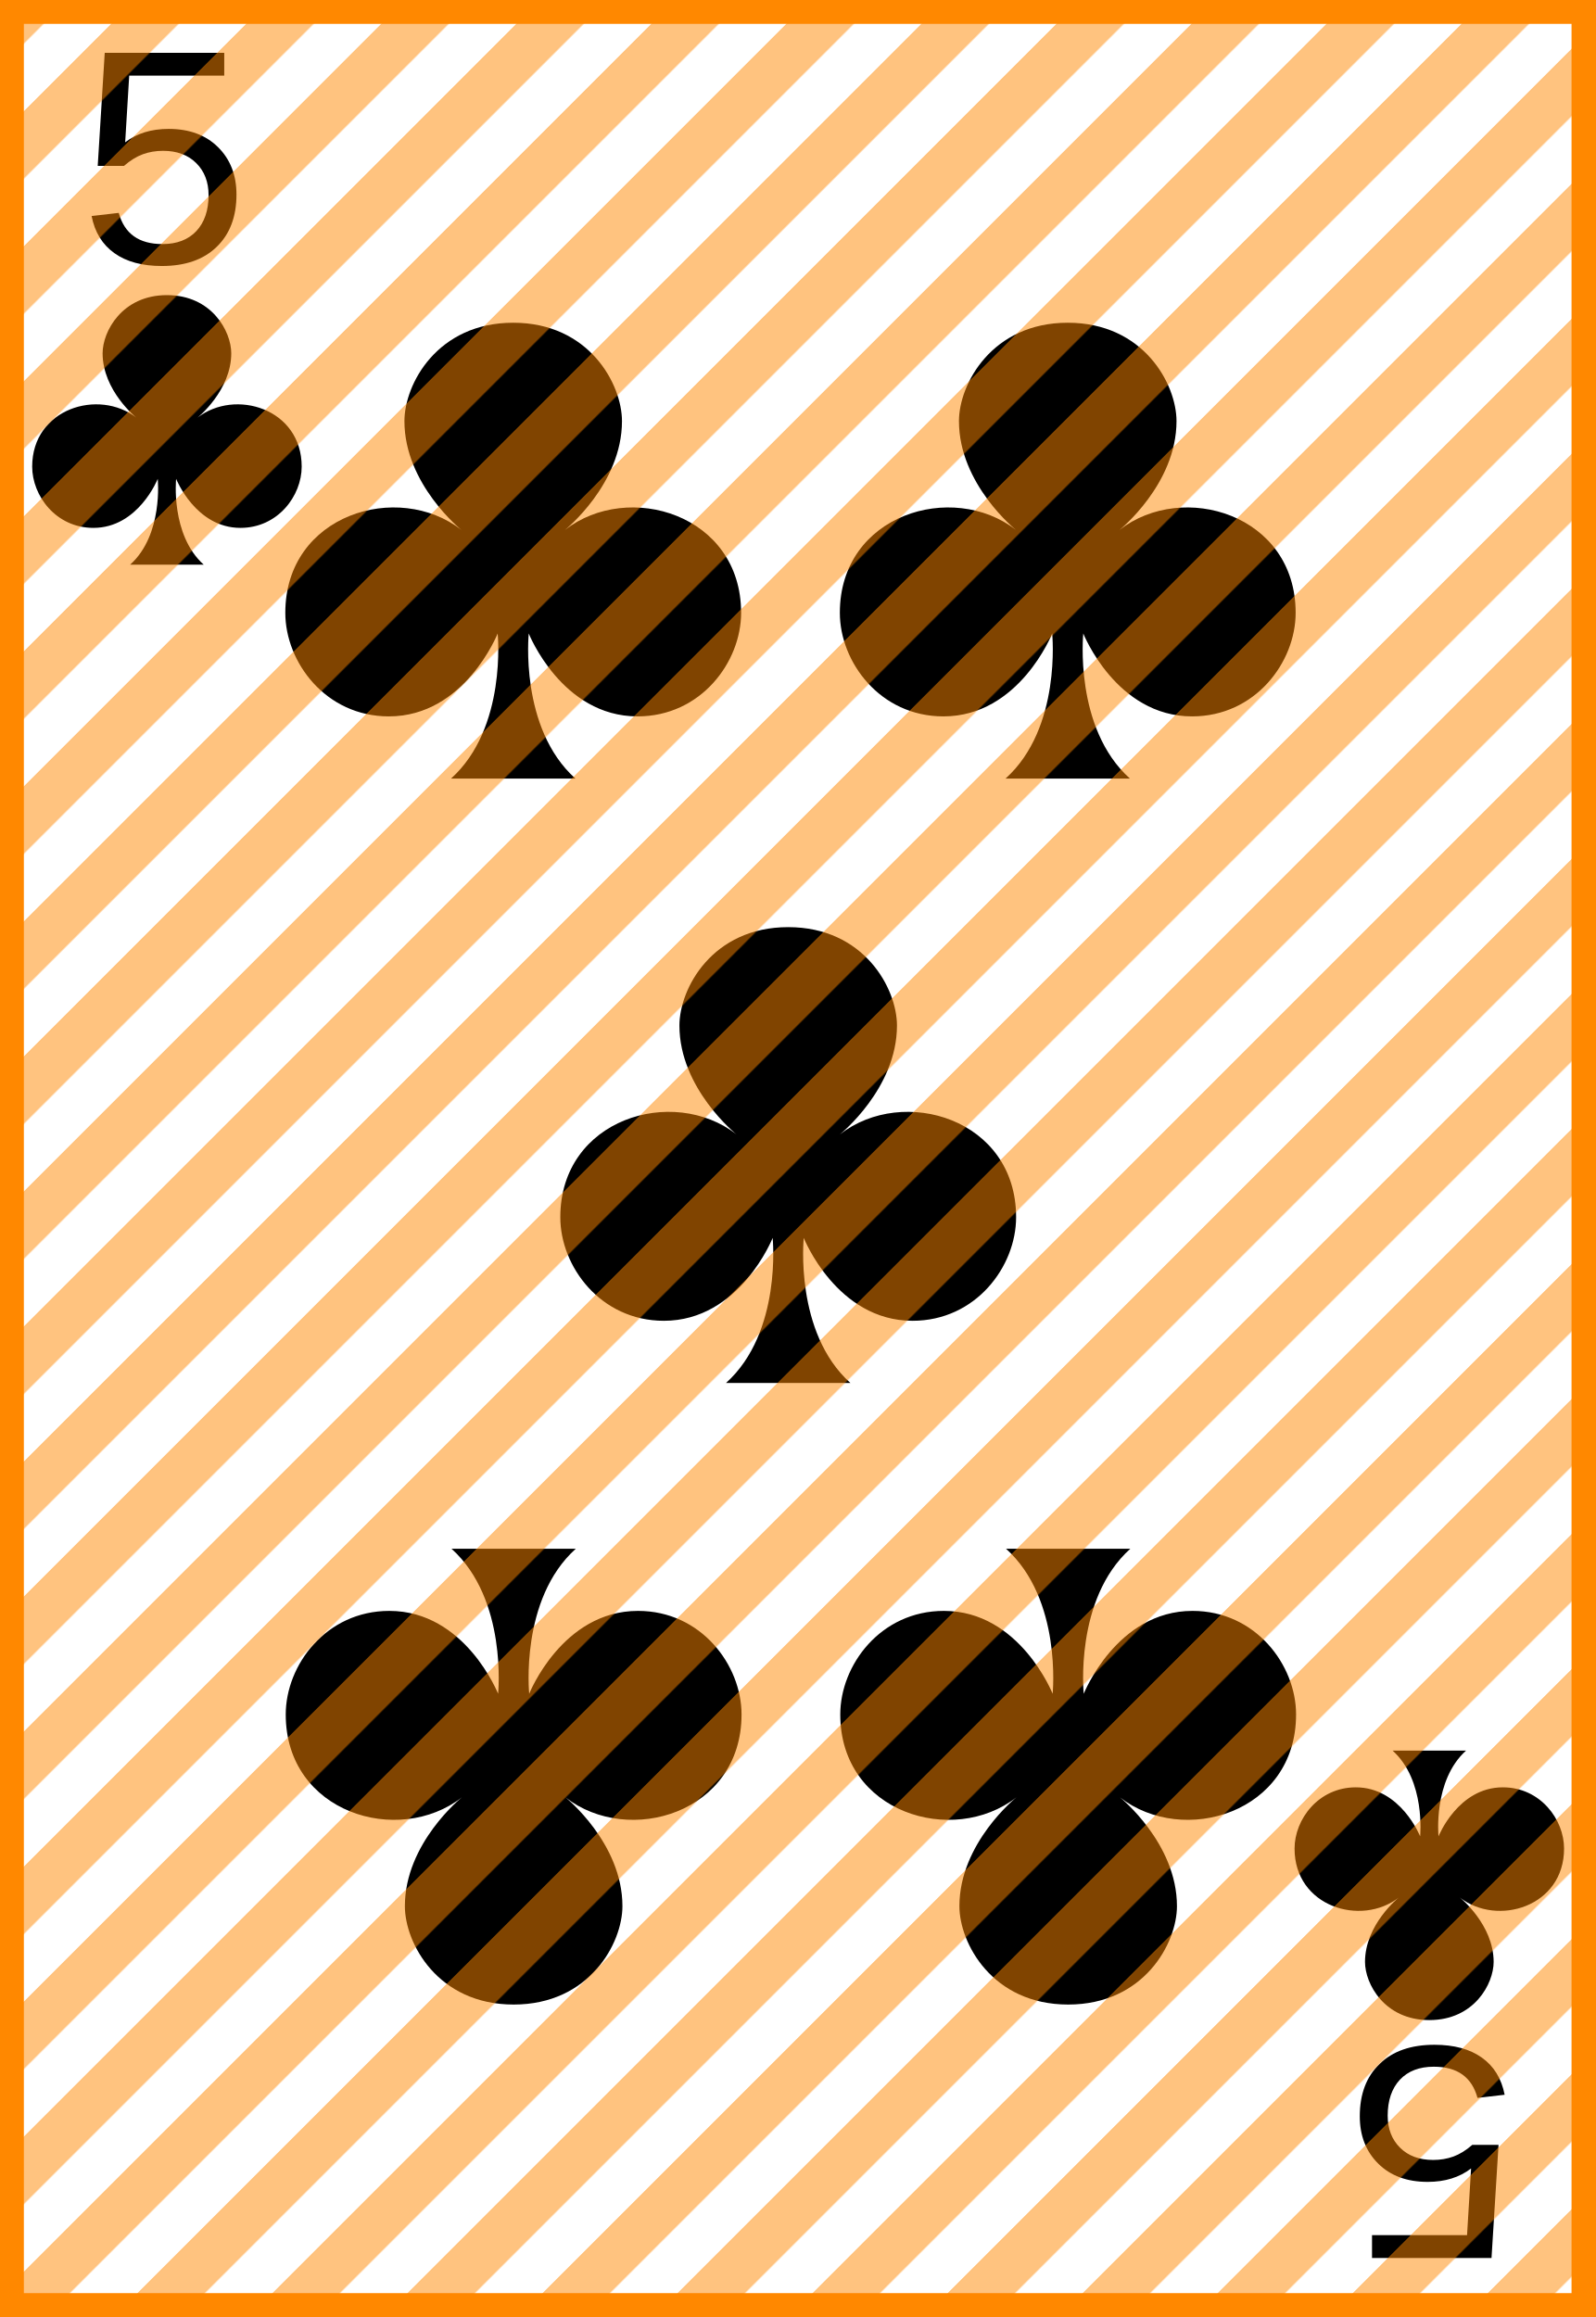
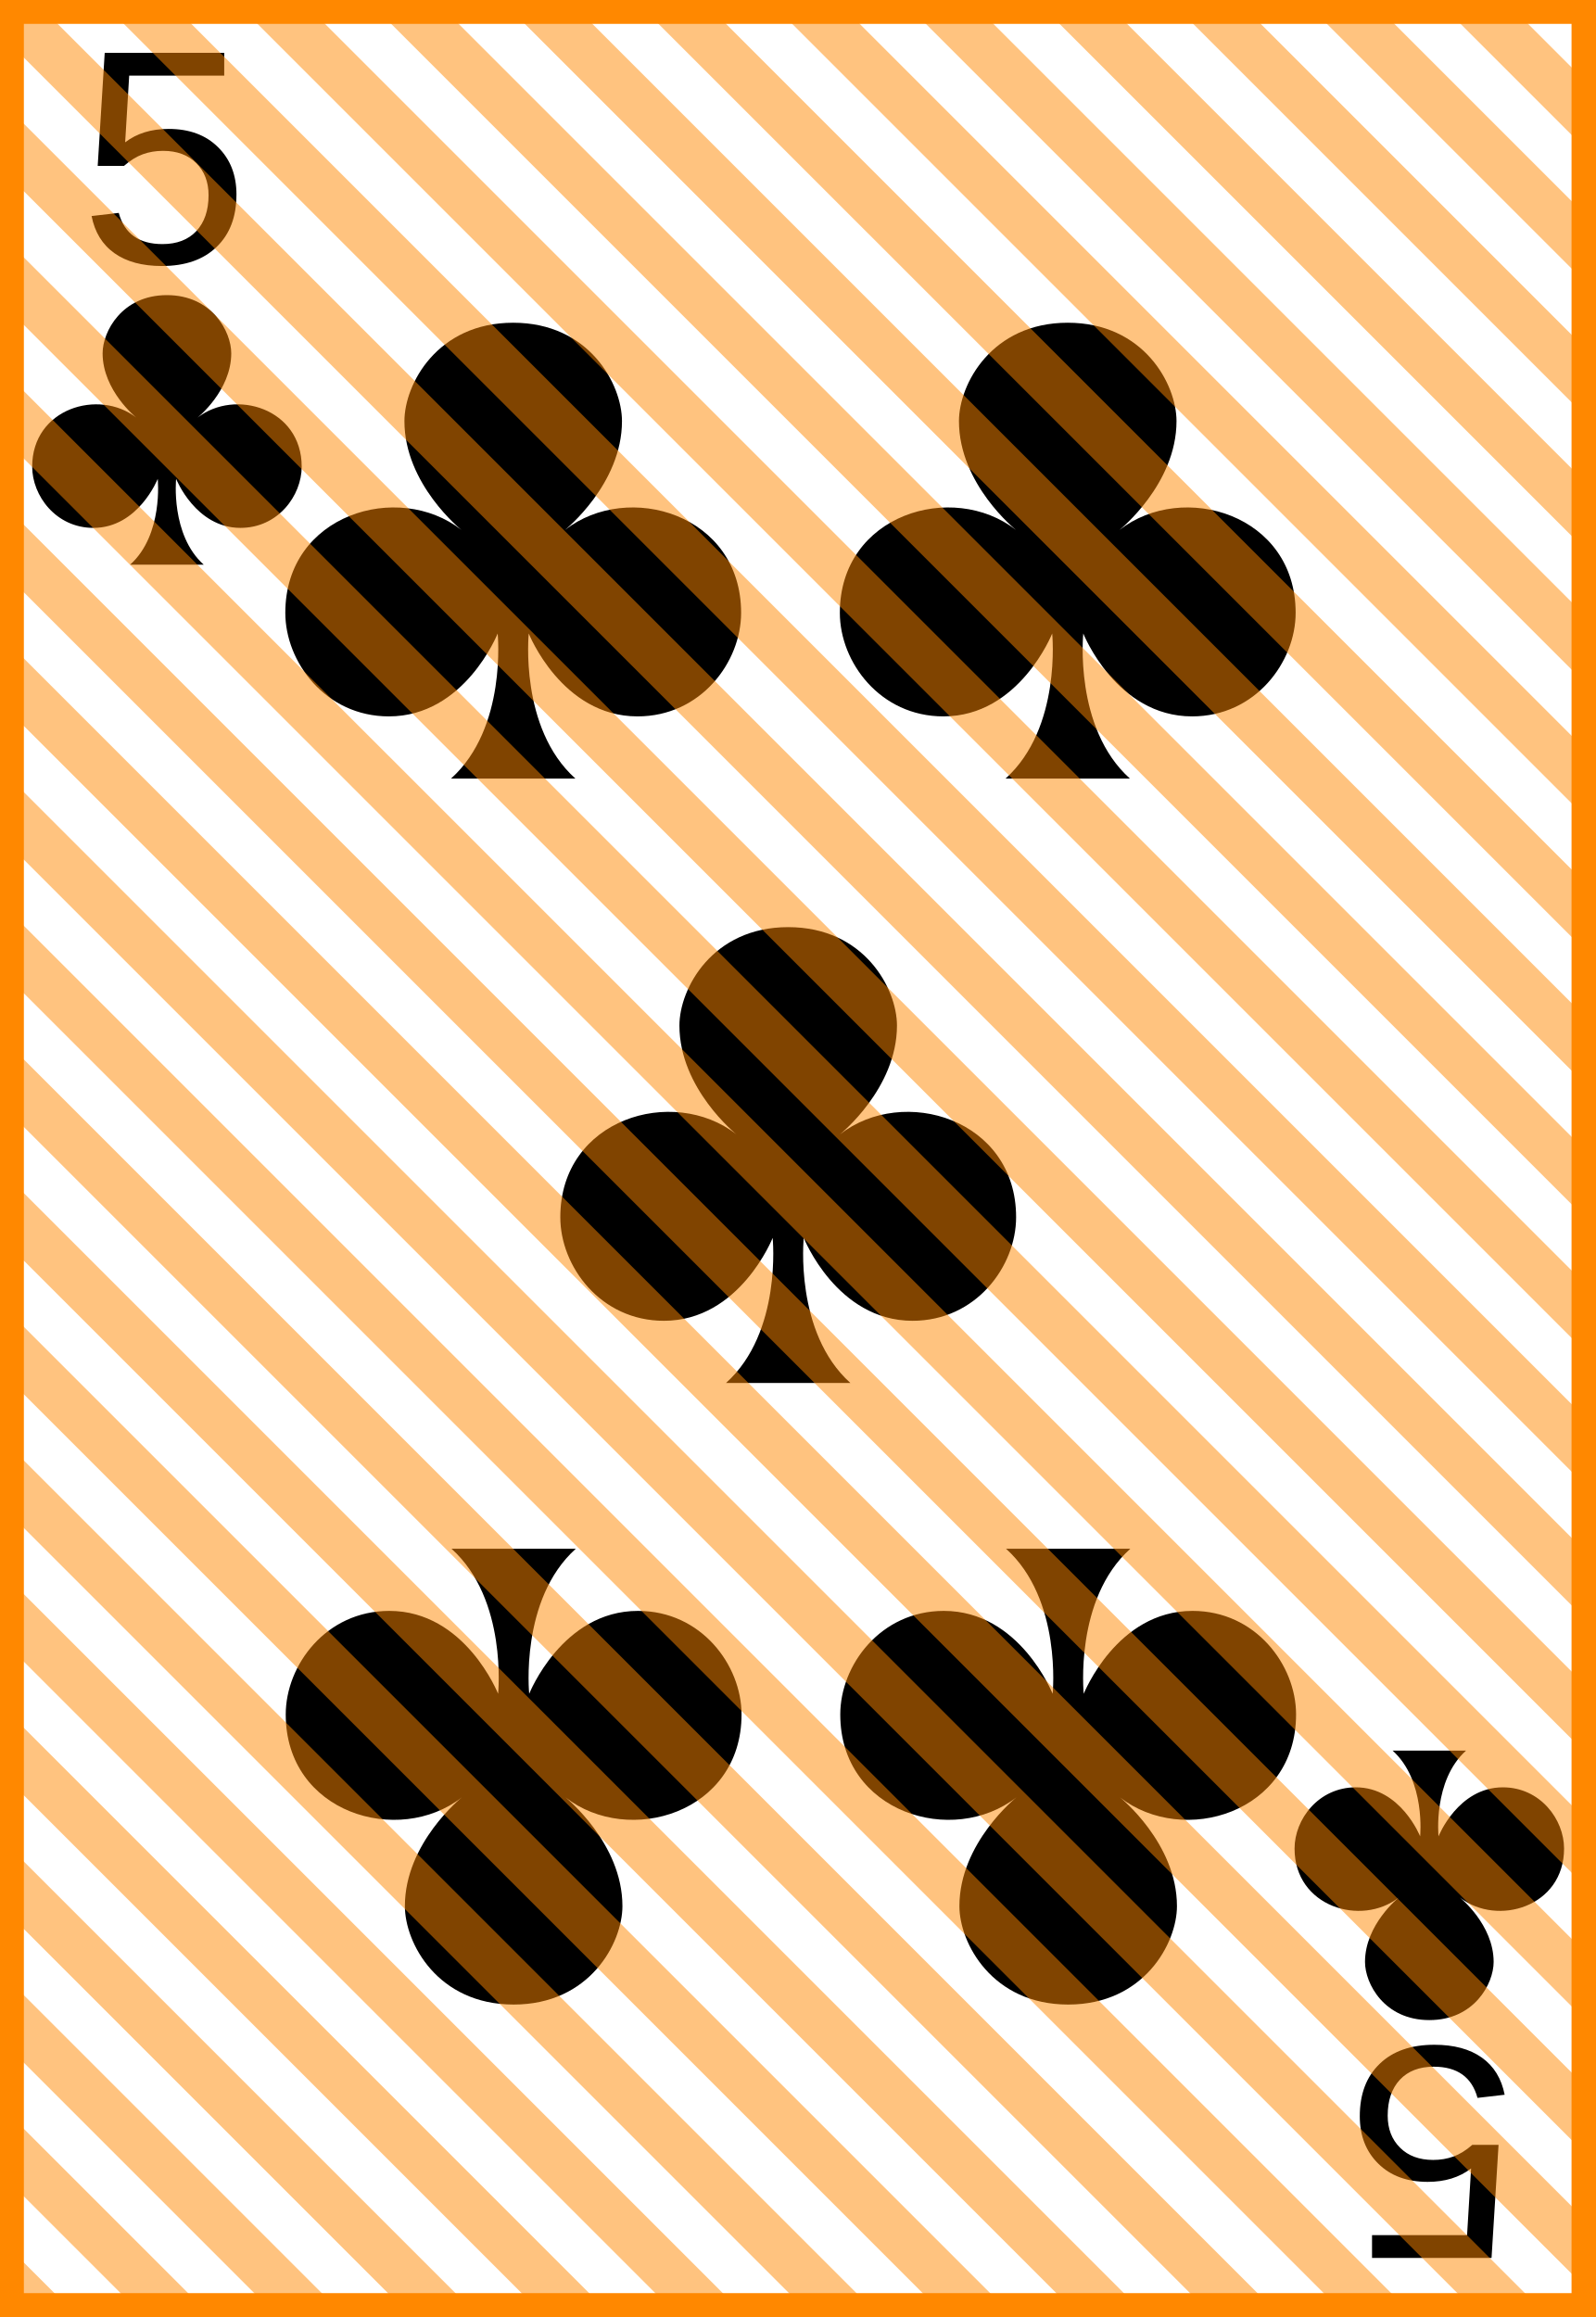
- <svg xmlns="http://www.w3.org/2000/svg" xml:space="preserve" width="222.783" height="323.556" viewBox="0 0 167.087 242.667">
-   <defs>
-     <pattern id="a" width="10" height="10" patternTransform="rotate(45)" patternUnits="userSpaceOnUse">
-       <path stroke="#f80" stroke-width="10" d="M0 0v10" opacity=".5" />
-     </pattern>
-   </defs>
-   <g style="fill-rule:nonzero;clip-rule:nonzero;stroke:#000;stroke-miterlimit:4">
-     <path d="M166.837 235.548c0 3.777-3.087 6.869-6.871 6.869H7.11c-3.775 0-6.861-3.092-6.861-6.87V7.12C.25 3.343 3.336.25 7.11.25h152.856c3.784 0 6.87 3.093 6.87 6.87z" style="fill:#fff;stroke-width:.5" />
+ <svg xmlns="http://www.w3.org/2000/svg" xml:space="preserve" width="222.783" height="323.556" viewBox="0 0 167.087 242.667" version="1.1" id="svg36">
+   <defs id="defs36" />
+   <g style="fill-rule:nonzero;clip-rule:nonzero;stroke:#000;stroke-miterlimit:4" id="g1">
+     <path d="M166.837 235.548c0 3.777-3.087 6.869-6.871 6.869H7.11c-3.775 0-6.861-3.092-6.861-6.87V7.12C.25 3.343 3.336.25 7.11.25h152.856c3.784 0 6.87 3.093 6.87 6.87z" style="fill:#fff;stroke-width:.5" id="path1" />
  </g>
-   <text xml:space="preserve" x="8.311" y="27.548" style="font-size:32px;font-style:normal;font-weight:400;line-height:125%;letter-spacing:0;word-spacing:0;fill:#000;fill-opacity:1;stroke:none;font-family:Bitstream Vera Sans">
-     <tspan x="8.311" y="27.548" style="font-style:normal;font-variant:normal;font-weight:400;font-stretch:normal;font-family:Arial;-inkscape-font-specification:Arial">5</tspan>
-   </text>
-   <path d="M50.291 22.698s2.375-1.9 2.375-4.534c0-1.542-1.369-4.102-4.534-4.102s-4.534 2.561-4.534 4.102c0 2.634 2.375 4.534 2.375 4.534-2.638-2.055-7.34-.652-7.34 3.455 0 2.056 1.68 4.318 4.317 4.318 3.165 0 4.534-3.455 4.534-3.455s.402 3.938-1.943 6.046h5.182c-2.345-2.107-1.943-6.046-1.943-6.046s1.37 3.455 4.534 3.455c2.64 0 4.318-2.263 4.318-4.318 0-4.107-4.703-5.51-7.34-3.455" style="fill:#000" transform="translate(-54.025 10.018)scale(1.48565)" />
-   <text xml:space="preserve" x="-158.864" y="-214.467" style="font-size:32px;font-style:normal;font-weight:400;line-height:125%;letter-spacing:0;word-spacing:0;fill:#000;fill-opacity:1;stroke:none;font-family:Bitstream Vera Sans" transform="scale(-1)">
-     <tspan x="-158.864" y="-214.467" style="font-style:normal;font-variant:normal;font-weight:400;font-stretch:normal;font-family:Arial;-inkscape-font-specification:Arial">5</tspan>
-   </text>
-   <path d="M50.291 22.698s2.375-1.9 2.375-4.534c0-1.542-1.369-4.102-4.534-4.102s-4.534 2.561-4.534 4.102c0 2.634 2.375 4.534 2.375 4.534-2.638-2.055-7.34-.652-7.34 3.455 0 2.056 1.68 4.318 4.317 4.318 3.165 0 4.534-3.455 4.534-3.455s.402 3.938-1.943 6.046h5.182c-2.345-2.107-1.943-6.046-1.943-6.046s1.37 3.455 4.534 3.455c2.64 0 4.318-2.263 4.318-4.318 0-4.107-4.703-5.51-7.34-3.455" style="fill:#000" transform="translate(221.2 232.462)scale(-1.48565)" />
-   <path d="M50.291 22.698s2.375-1.9 2.375-4.534c0-1.542-1.369-4.102-4.534-4.102s-4.534 2.561-4.534 4.102c0 2.634 2.375 4.534 2.375 4.534-2.638-2.055-7.34-.652-7.34 3.455 0 2.056 1.68 4.318 4.317 4.318 3.165 0 4.534-3.455 4.534-3.455s.402 3.938-1.943 6.046h5.182c-2.345-2.107-1.943-6.046-1.943-6.046s1.37 3.455 4.534 3.455c2.64 0 4.318-2.263 4.318-4.318 0-4.107-4.703-5.51-7.34-3.455" style="fill:#000" transform="translate(-67.188 -1.531)scale(2.51258)" />
-   <path d="M50.291 22.698s2.375-1.9 2.375-4.534c0-1.542-1.369-4.102-4.534-4.102s-4.534 2.561-4.534 4.102c0 2.634 2.375 4.534 2.375 4.534-2.638-2.055-7.34-.652-7.34 3.455 0 2.056 1.68 4.318 4.317 4.318 3.165 0 4.534-3.455 4.534-3.455s.402 3.938-1.943 6.046h5.182c-2.345-2.107-1.943-6.046-1.943-6.046s1.37 3.455 4.534 3.455c2.64 0 4.318-2.263 4.318-4.318 0-4.107-4.703-5.51-7.34-3.455" style="fill:#000" transform="translate(174.73 245.275)scale(-2.51258)" />
-   <path d="M50.291 22.698s2.375-1.9 2.375-4.534c0-1.542-1.369-4.102-4.534-4.102s-4.534 2.561-4.534 4.102c0 2.634 2.375 4.534 2.375 4.534-2.638-2.055-7.34-.652-7.34 3.455 0 2.056 1.68 4.318 4.317 4.318 3.165 0 4.534-3.455 4.534-3.455s.402 3.938-1.943 6.046h5.182c-2.345-2.107-1.943-6.046-1.943-6.046s1.37 3.455 4.534 3.455c2.64 0 4.318-2.263 4.318-4.318 0-4.107-4.703-5.51-7.34-3.455" style="fill:#000" transform="translate(-9.112 -1.531)scale(2.51258)" />
-   <path d="M50.291 22.698s2.375-1.9 2.375-4.534c0-1.542-1.369-4.102-4.534-4.102s-4.534 2.561-4.534 4.102c0 2.634 2.375 4.534 2.375 4.534-2.638-2.055-7.34-.652-7.34 3.455 0 2.056 1.68 4.318 4.317 4.318 3.165 0 4.534-3.455 4.534-3.455s.402 3.938-1.943 6.046h5.182c-2.345-2.107-1.943-6.046-1.943-6.046s1.37 3.455 4.534 3.455c2.64 0 4.318-2.263 4.318-4.318 0-4.107-4.703-5.51-7.34-3.455" style="fill:#000" transform="translate(232.806 245.275)scale(-2.51258)" />
-   <path d="M50.291 22.698s2.375-1.9 2.375-4.534c0-1.542-1.369-4.102-4.534-4.102s-4.534 2.561-4.534 4.102c0 2.634 2.375 4.534 2.375 4.534-2.638-2.055-7.34-.652-7.34 3.455 0 2.056 1.68 4.318 4.317 4.318 3.165 0 4.534-3.455 4.534-3.455s.402 3.938-1.943 6.046h5.182c-2.345-2.107-1.943-6.046-1.943-6.046s1.37 3.455 4.534 3.455c2.64 0 4.318-2.263 4.318-4.318 0-4.107-4.703-5.51-7.34-3.455" style="fill:#000" transform="translate(-38.388 61.77)scale(2.51258)" />
-   <path fill="url(#a)" d="M.25.25h166.587v242.167H.25z" />
-   <path fill="none" stroke="#f80" stroke-width="5" d="M0 0h167.087v242.667H0z" />
+   <path style="font-size:32px;line-height:125%;font-family:Arial;-inkscape-font-specification:Arial;letter-spacing:0;word-spacing:0" d="m 24.764,20.376 q 0,3.484 -2.078,5.484 -2.062,2 -5.734,2 -3.078,0 -4.969,-1.344 Q 10.092,25.173 9.592,22.626 L 12.436,22.298 q 0.891,3.266 4.578,3.266 2.266,0 3.547,-1.359 1.281,-1.375 1.281,-3.766 0,-2.078 -1.297,-3.359 -1.281,-1.281 -3.469,-1.281 -1.141,0 -2.125,0.359 -0.984,0.359 -1.969,1.219 h -2.75 L 10.967,5.532 h 12.516 v 2.391 H 13.53 l -0.422,6.984 q 1.828,-1.406 4.547,-1.406 3.25,0 5.172,1.906 1.938,1.906 1.938,4.969 z" id="text1" aria-label="5" />
+   <path d="M50.291 22.698s2.375-1.9 2.375-4.534c0-1.542-1.369-4.102-4.534-4.102s-4.534 2.561-4.534 4.102c0 2.634 2.375 4.534 2.375 4.534-2.638-2.055-7.34-.652-7.34 3.455 0 2.056 1.68 4.318 4.317 4.318 3.165 0 4.534-3.455 4.534-3.455s.402 3.938-1.943 6.046h5.182c-2.345-2.107-1.943-6.046-1.943-6.046s1.37 3.455 4.534 3.455c2.64 0 4.318-2.263 4.318-4.318 0-4.107-4.703-5.51-7.34-3.455" style="fill:#000" transform="translate(-54.025 10.018)scale(1.48565)" id="path2" />
+   <path style="font-size:32px;line-height:125%;font-family:Arial;-inkscape-font-specification:Arial;letter-spacing:0;word-spacing:0" d="m -142.411,-221.639 q 0,3.484 -2.078,5.484 -2.062,2 -5.734,2 -3.078,0 -4.969,-1.344 -1.891,-1.344 -2.391,-3.891 l 2.844,-0.328 q 0.891,3.266 4.578,3.266 2.266,0 3.547,-1.359 1.281,-1.375 1.281,-3.766 0,-2.078 -1.297,-3.359 -1.281,-1.281 -3.469,-1.281 -1.141,0 -2.125,0.359 -0.984,0.359 -1.969,1.219 h -2.75 l 0.734,-11.844 h 12.516 v 2.391 h -9.953 l -0.422,6.984 q 1.828,-1.406 4.547,-1.406 3.25,0 5.172,1.906 1.938,1.906 1.938,4.969 z" id="text2" transform="scale(-1)" aria-label="5" />
+   <path d="M50.291 22.698s2.375-1.9 2.375-4.534c0-1.542-1.369-4.102-4.534-4.102s-4.534 2.561-4.534 4.102c0 2.634 2.375 4.534 2.375 4.534-2.638-2.055-7.34-.652-7.34 3.455 0 2.056 1.68 4.318 4.317 4.318 3.165 0 4.534-3.455 4.534-3.455s.402 3.938-1.943 6.046h5.182c-2.345-2.107-1.943-6.046-1.943-6.046s1.37 3.455 4.534 3.455c2.64 0 4.318-2.263 4.318-4.318 0-4.107-4.703-5.51-7.34-3.455" style="fill:#000" transform="translate(221.2 232.462)scale(-1.48565)" id="path3" />
+   <path d="M50.291 22.698s2.375-1.9 2.375-4.534c0-1.542-1.369-4.102-4.534-4.102s-4.534 2.561-4.534 4.102c0 2.634 2.375 4.534 2.375 4.534-2.638-2.055-7.34-.652-7.34 3.455 0 2.056 1.68 4.318 4.317 4.318 3.165 0 4.534-3.455 4.534-3.455s.402 3.938-1.943 6.046h5.182c-2.345-2.107-1.943-6.046-1.943-6.046s1.37 3.455 4.534 3.455c2.64 0 4.318-2.263 4.318-4.318 0-4.107-4.703-5.51-7.34-3.455" style="fill:#000" transform="translate(-67.188 -1.531)scale(2.51258)" id="path4" />
+   <path d="M50.291 22.698s2.375-1.9 2.375-4.534c0-1.542-1.369-4.102-4.534-4.102s-4.534 2.561-4.534 4.102c0 2.634 2.375 4.534 2.375 4.534-2.638-2.055-7.34-.652-7.34 3.455 0 2.056 1.68 4.318 4.317 4.318 3.165 0 4.534-3.455 4.534-3.455s.402 3.938-1.943 6.046h5.182c-2.345-2.107-1.943-6.046-1.943-6.046s1.37 3.455 4.534 3.455c2.64 0 4.318-2.263 4.318-4.318 0-4.107-4.703-5.51-7.34-3.455" style="fill:#000" transform="translate(174.73 245.275)scale(-2.51258)" id="path5" />
+   <path d="M50.291 22.698s2.375-1.9 2.375-4.534c0-1.542-1.369-4.102-4.534-4.102s-4.534 2.561-4.534 4.102c0 2.634 2.375 4.534 2.375 4.534-2.638-2.055-7.34-.652-7.34 3.455 0 2.056 1.68 4.318 4.317 4.318 3.165 0 4.534-3.455 4.534-3.455s.402 3.938-1.943 6.046h5.182c-2.345-2.107-1.943-6.046-1.943-6.046s1.37 3.455 4.534 3.455c2.64 0 4.318-2.263 4.318-4.318 0-4.107-4.703-5.51-7.34-3.455" style="fill:#000" transform="translate(-9.112 -1.531)scale(2.51258)" id="path6" />
+   <path d="M50.291 22.698s2.375-1.9 2.375-4.534c0-1.542-1.369-4.102-4.534-4.102s-4.534 2.561-4.534 4.102c0 2.634 2.375 4.534 2.375 4.534-2.638-2.055-7.34-.652-7.34 3.455 0 2.056 1.68 4.318 4.317 4.318 3.165 0 4.534-3.455 4.534-3.455s.402 3.938-1.943 6.046h5.182c-2.345-2.107-1.943-6.046-1.943-6.046s1.37 3.455 4.534 3.455c2.64 0 4.318-2.263 4.318-4.318 0-4.107-4.703-5.51-7.34-3.455" style="fill:#000" transform="translate(232.806 245.275)scale(-2.51258)" id="path7" />
+   <path d="M50.291 22.698s2.375-1.9 2.375-4.534c0-1.542-1.369-4.102-4.534-4.102s-4.534 2.561-4.534 4.102c0 2.634 2.375 4.534 2.375 4.534-2.638-2.055-7.34-.652-7.34 3.455 0 2.056 1.68 4.318 4.317 4.318 3.165 0 4.534-3.455 4.534-3.455s.402 3.938-1.943 6.046h5.182c-2.345-2.107-1.943-6.046-1.943-6.046s1.37 3.455 4.534 3.455c2.64 0 4.318-2.263 4.318-4.318 0-4.107-4.703-5.51-7.34-3.455" style="fill:#000" transform="translate(-38.388 61.77)scale(2.51258)" id="path8" />
+   <g id="stripes">
+     <line x1="0.00" y1="238.00" x2="4.67" y2="242.67" stroke="#f80" stroke-width="5" opacity="0.5" id="line8" />
+     <line x1="0.00" y1="224.00" x2="18.67" y2="242.67" stroke="#f80" stroke-width="5" opacity="0.5" id="line9" />
+     <line x1="0.00" y1="210.00" x2="32.67" y2="242.67" stroke="#f80" stroke-width="5" opacity="0.5" id="line10" />
+     <line x1="0.00" y1="196.00" x2="46.67" y2="242.67" stroke="#f80" stroke-width="5" opacity="0.5" id="line11" />
+     <line x1="0.00" y1="182.00" x2="60.67" y2="242.67" stroke="#f80" stroke-width="5" opacity="0.5" id="line12" />
+     <line x1="0.00" y1="168.00" x2="74.67" y2="242.67" stroke="#f80" stroke-width="5" opacity="0.5" id="line13" />
+     <line x1="0.00" y1="154.00" x2="88.67" y2="242.67" stroke="#f80" stroke-width="5" opacity="0.5" id="line14" />
+     <line x1="0.00" y1="140.00" x2="102.67" y2="242.67" stroke="#f80" stroke-width="5" opacity="0.5" id="line15" />
+     <line x1="0.00" y1="126.00" x2="116.67" y2="242.67" stroke="#f80" stroke-width="5" opacity="0.5" id="line16" />
+     <line x1="0.00" y1="112.00" x2="130.67" y2="242.67" stroke="#f80" stroke-width="5" opacity="0.5" id="line17" />
+     <line x1="0.00" y1="98.00" x2="144.67" y2="242.67" stroke="#f80" stroke-width="5" opacity="0.5" id="line18" />
+     <line x1="0.00" y1="84.00" x2="158.67" y2="242.67" stroke="#f80" stroke-width="5" opacity="0.5" id="line19" />
+     <line x1="0.00" y1="70.00" x2="167.09" y2="237.09" stroke="#f80" stroke-width="5" opacity="0.5" id="line20" />
+     <line x1="0.00" y1="56.00" x2="167.09" y2="223.09" stroke="#f80" stroke-width="5" opacity="0.5" id="line21" />
+     <line x1="0.00" y1="42.00" x2="167.09" y2="209.09" stroke="#f80" stroke-width="5" opacity="0.5" id="line22" />
+     <line x1="0.00" y1="28.00" x2="167.09" y2="195.09" stroke="#f80" stroke-width="5" opacity="0.5" id="line23" />
+     <line x1="0.00" y1="14.00" x2="167.09" y2="181.09" stroke="#f80" stroke-width="5" opacity="0.5" id="line24" />
+     <line x1="0.00" y1="0.00" x2="167.09" y2="167.09" stroke="#f80" stroke-width="5" opacity="0.5" id="line25" />
+     <line x1="14.00" y1="0.00" x2="167.09" y2="153.09" stroke="#f80" stroke-width="5" opacity="0.5" id="line26" />
+     <line x1="28.00" y1="0.00" x2="167.09" y2="139.09" stroke="#f80" stroke-width="5" opacity="0.5" id="line27" />
+     <line x1="42.00" y1="0.00" x2="167.09" y2="125.09" stroke="#f80" stroke-width="5" opacity="0.5" id="line28" />
+     <line x1="56.00" y1="0.00" x2="167.09" y2="111.09" stroke="#f80" stroke-width="5" opacity="0.5" id="line29" />
+     <line x1="70.00" y1="0.00" x2="167.09" y2="97.09" stroke="#f80" stroke-width="5" opacity="0.5" id="line30" />
+     <line x1="84.00" y1="0.00" x2="167.09" y2="83.09" stroke="#f80" stroke-width="5" opacity="0.5" id="line31" />
+     <line x1="98.00" y1="0.00" x2="167.09" y2="69.09" stroke="#f80" stroke-width="5" opacity="0.5" id="line32" />
+     <line x1="112.00" y1="0.00" x2="167.09" y2="55.09" stroke="#f80" stroke-width="5" opacity="0.5" id="line33" />
+     <line x1="126.00" y1="0.00" x2="167.09" y2="41.09" stroke="#f80" stroke-width="5" opacity="0.5" id="line34" />
+     <line x1="140.00" y1="0.00" x2="167.09" y2="27.09" stroke="#f80" stroke-width="5" opacity="0.5" id="line35" />
+     <line x1="154.00" y1="0.00" x2="167.09" y2="13.09" stroke="#f80" stroke-width="5" opacity="0.5" id="line36" />
+   </g>
+   <path fill="none" stroke="#f80" stroke-width="5" d="M0 0h167.087v242.667H0z" id="path36" />
</svg>
